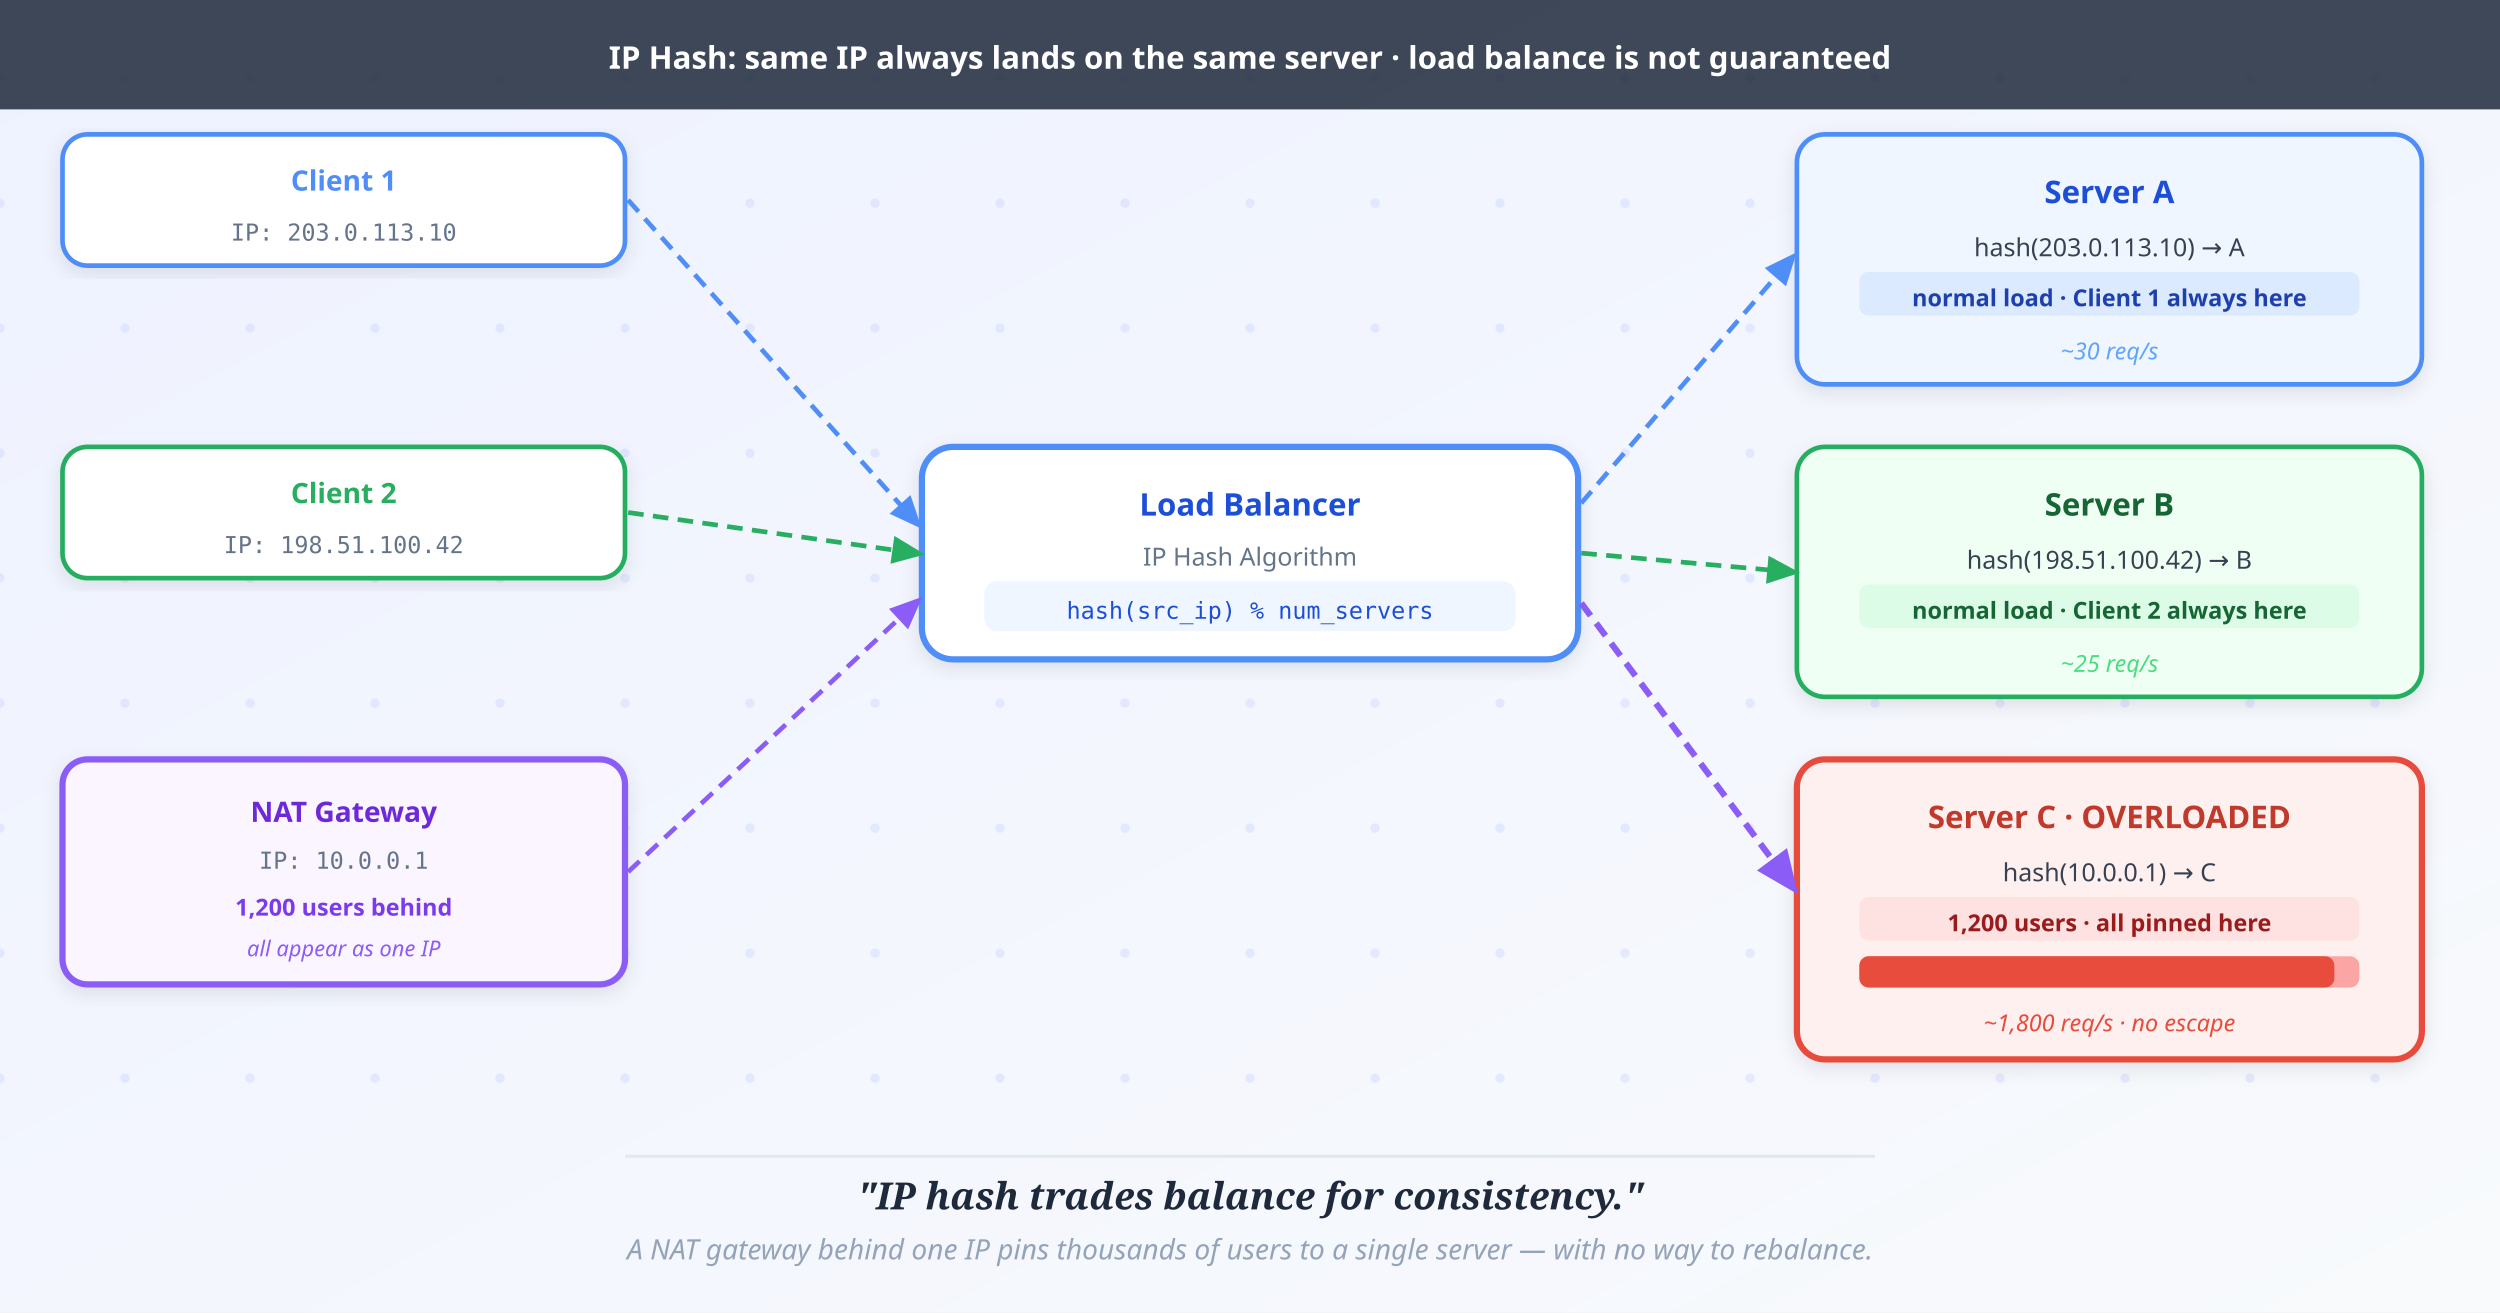
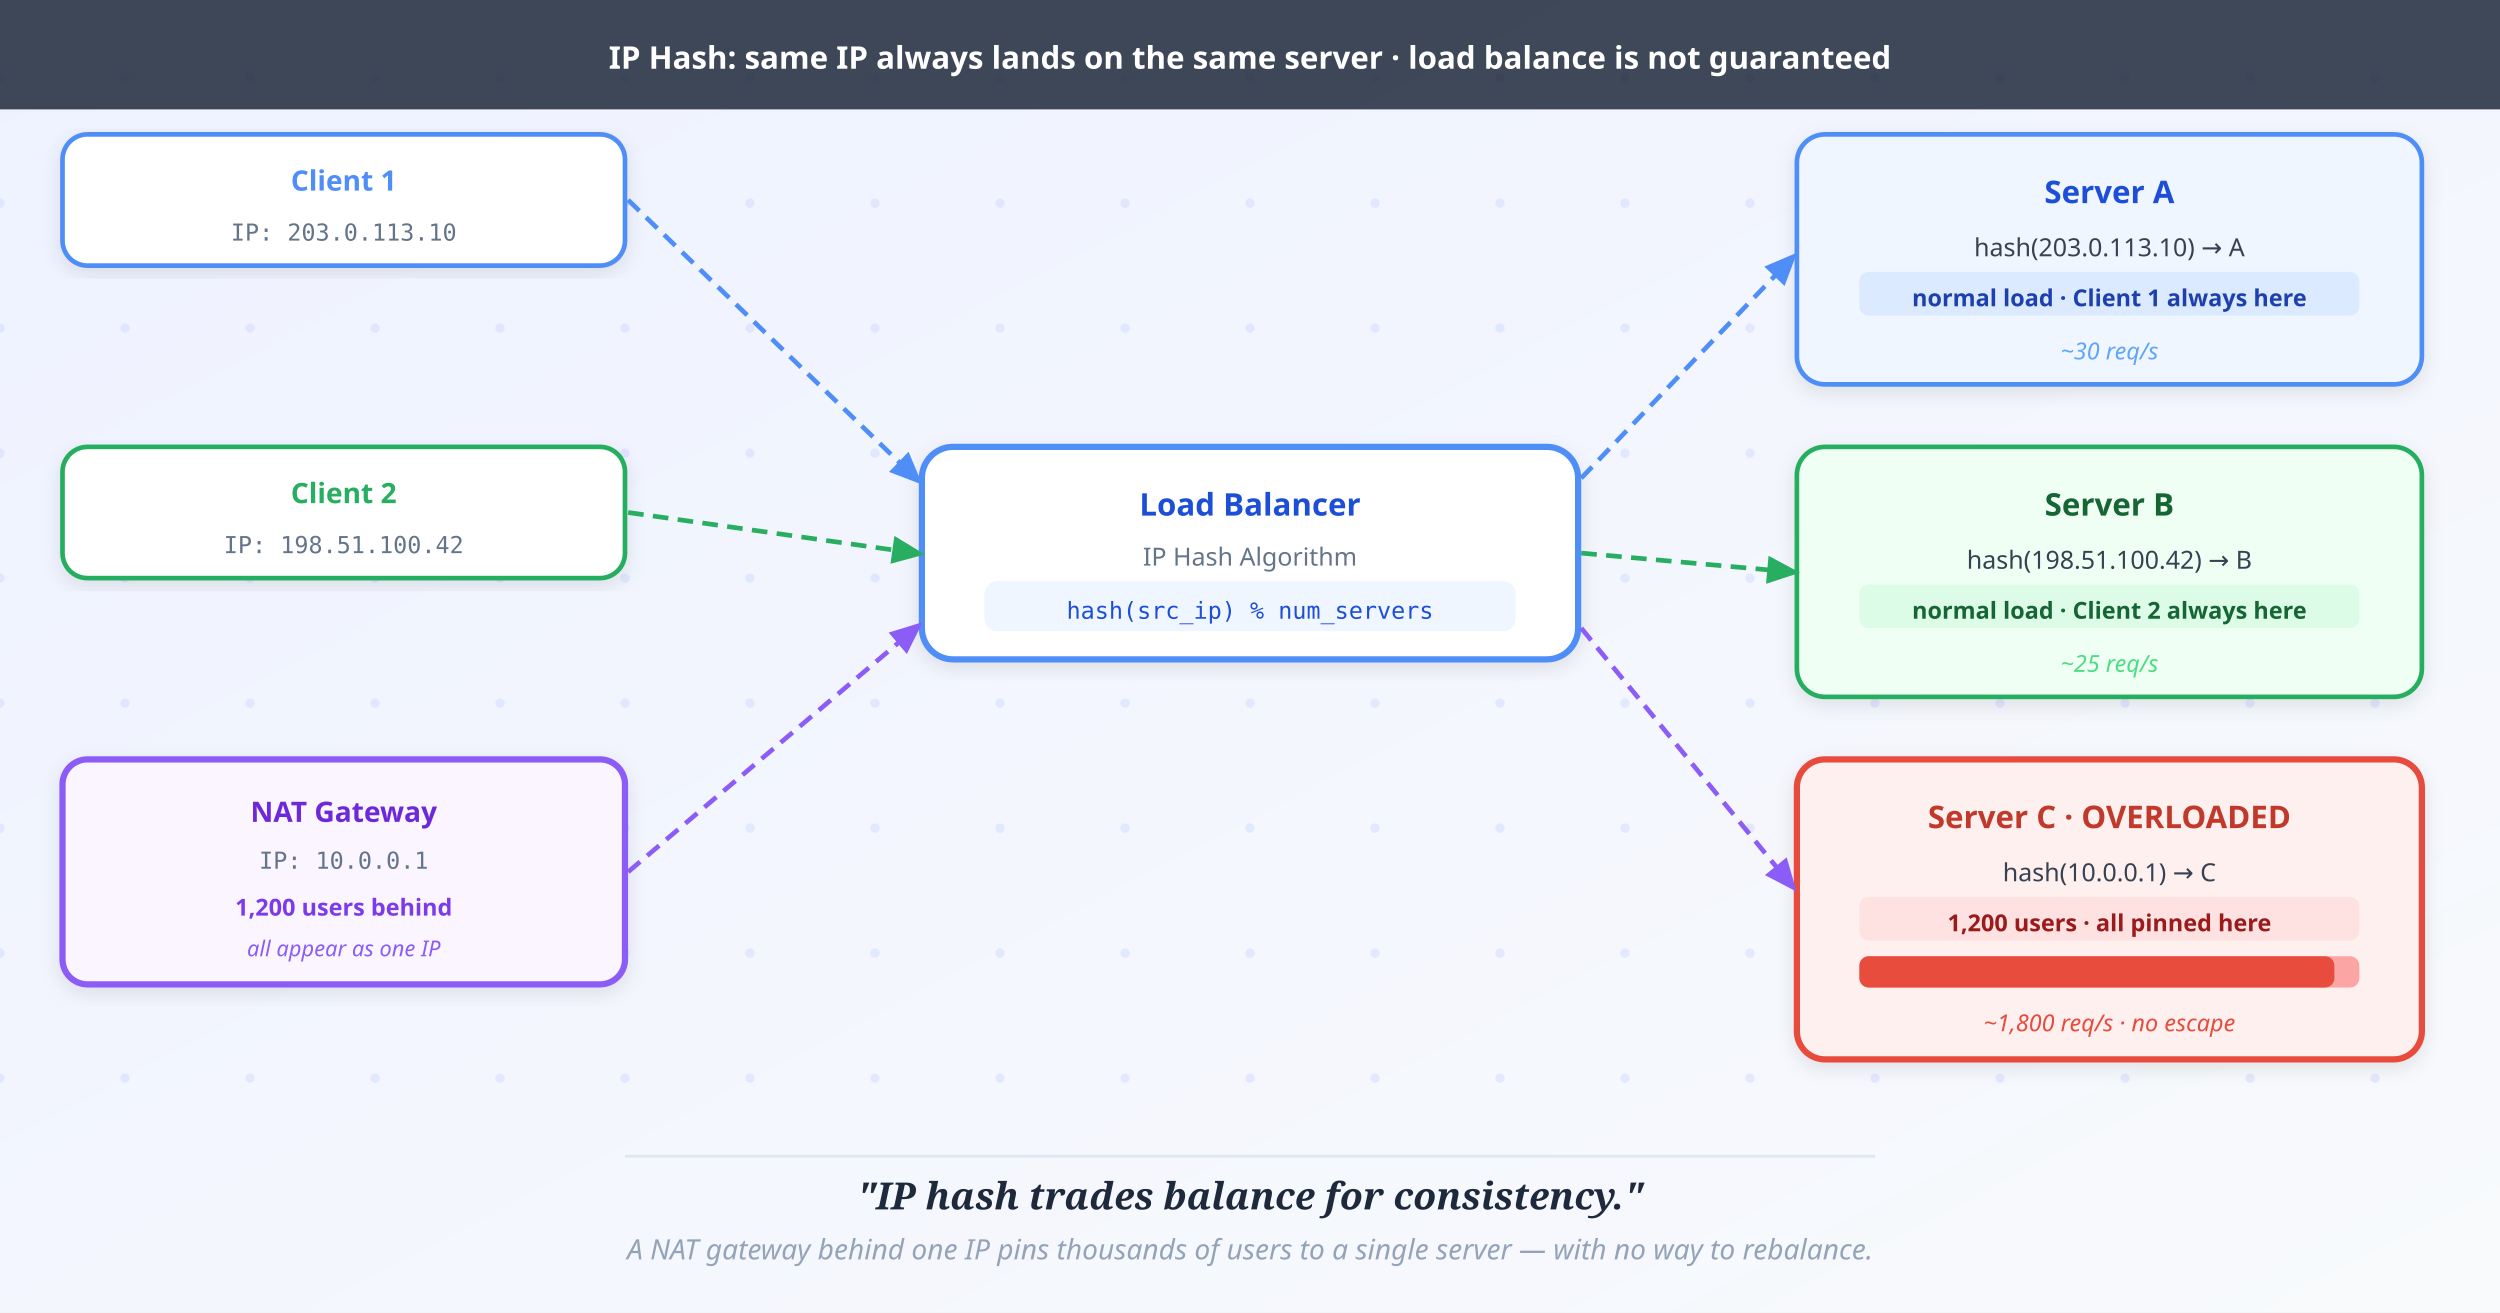
<svg xmlns="http://www.w3.org/2000/svg" width="800" height="420" viewBox="0 -25 800 420" font-family="'Segoe UI',system-ui,sans-serif">
  <defs>
    <style>
      @keyframes dash { to { stroke-dashoffset: -20; } }
      .flow { animation: dash 1.6s linear infinite; }
    </style>
    <linearGradient id="bg" x1="0" y1="0" x2="1" y2="1" gradientUnits="objectBoundingBox">
      <stop offset="0%" stop-color="#eef2ff" />
      <stop offset="100%" stop-color="#f8fafc" />
    </linearGradient>
    <filter id="shadow">
      <feDropShadow dx="0" dy="2" stdDeviation="3" flood-color="#00000018" />
    </filter>
    <marker id="mb" markerWidth="7" markerHeight="7" refX="5" refY="3" orient="auto">
      <path d="M0,0 L0,6 L7,3 z" fill="#4f8ef7" />
    </marker>
    <marker id="mg" markerWidth="7" markerHeight="7" refX="5" refY="3" orient="auto">
      <path d="M0,0 L0,6 L7,3 z" fill="#27ae60" />
    </marker>
    <marker id="mr" markerWidth="7" markerHeight="7" refX="5" refY="3" orient="auto">
      <path d="M0,0 L0,6 L7,3 z" fill="#e74c3c" />
    </marker>
    <marker id="mp" markerWidth="7" markerHeight="7" refX="5" refY="3" orient="auto">
      <path d="M0,0 L0,6 L7,3 z" fill="#8b5cf6" />
    </marker>
  </defs>
  <rect x="0" y="-25" width="800" height="420" fill="url(#bg)" />
  <g fill="#c7d2fe" opacity="0.4">
    <g id="dc">
      <circle cx="0" cy="0" r="1.5" />
      <circle cx="0" cy="40" r="1.5" />
      <circle cx="0" cy="80" r="1.5" />
      <circle cx="0" cy="120" r="1.5" />
      <circle cx="0" cy="160" r="1.5" />
      <circle cx="0" cy="200" r="1.5" />
      <circle cx="0" cy="240" r="1.5" />
      <circle cx="0" cy="280" r="1.5" />
      <circle cx="0" cy="320" r="1.5" />
    </g>
    <use href="#dc" x="40" />
    <use href="#dc" x="80" />
    <use href="#dc" x="120" />
    <use href="#dc" x="160" />
    <use href="#dc" x="200" />
    <use href="#dc" x="240" />
    <use href="#dc" x="280" />
    <use href="#dc" x="320" />
    <use href="#dc" x="360" />
    <use href="#dc" x="400" />
    <use href="#dc" x="440" />
    <use href="#dc" x="480" />
    <use href="#dc" x="520" />
    <use href="#dc" x="560" />
    <use href="#dc" x="600" />
    <use href="#dc" x="640" />
    <use href="#dc" x="680" />
    <use href="#dc" x="720" />
    <use href="#dc" x="760" />
  </g>
  <rect x="0" y="-25" width="800" height="35" fill="#1e293b" opacity="0.85" />
  <text x="400" y="-3" text-anchor="middle" fill="white" font-size="10" font-weight="700">IP Hash: same IP always lands on the same server · load balance is not guaranteed</text>
  <rect x="20" y="18" width="180" height="42" rx="8" fill="white" stroke="#4f8ef7" stroke-width="1.5" filter="url(#shadow)" />
  <text x="110" y="36" text-anchor="middle" fill="#4f8ef7" font-size="9" font-weight="700">Client 1</text>
  <text x="110" y="52" text-anchor="middle" fill="#64748b" font-size="7.5" font-family="monospace">IP: 203.0.113.10</text>
  <rect x="20" y="118" width="180" height="42" rx="8" fill="white" stroke="#27ae60" stroke-width="1.5" filter="url(#shadow)" />
  <text x="110" y="136" text-anchor="middle" fill="#27ae60" font-size="9" font-weight="700">Client 2</text>
  <text x="110" y="152" text-anchor="middle" fill="#64748b" font-size="7.5" font-family="monospace">IP: 198.51.100.42</text>
  <rect x="20" y="218" width="180" height="72" rx="8" fill="#faf5ff" stroke="#8b5cf6" stroke-width="2" filter="url(#shadow)" />
  <text x="110" y="238" text-anchor="middle" fill="#6d28d9" font-size="9" font-weight="700">NAT Gateway</text>
  <text x="110" y="253" text-anchor="middle" fill="#64748b" font-size="7.5" font-family="monospace">IP: 10.0.0.1</text>
  <text x="110" y="268" text-anchor="middle" fill="#7c3aed" font-size="7.5" font-weight="600">1,200 users behind</text>
  <text x="110" y="281" text-anchor="middle" fill="#8b5cf6" font-size="7" font-style="italic">all appear as one IP</text>
  <rect x="295" y="118" width="210" height="68" rx="10" fill="white" stroke="#4f8ef7" stroke-width="2" filter="url(#shadow)" />
  <text x="400" y="140" text-anchor="middle" fill="#1d4ed8" font-size="10" font-weight="700">Load Balancer</text>
  <text x="400" y="156" text-anchor="middle" fill="#64748b" font-size="8">IP Hash Algorithm</text>
  <rect x="315" y="161" width="170" height="16" rx="4" fill="#eff6ff" />
  <text x="400" y="173" text-anchor="middle" fill="#1d4ed8" font-size="7.5" font-family="monospace">hash(src_ip) % num_servers</text>
-   <line x1="201" y1="39" x2="293" y2="142" stroke="#4f8ef7" stroke-width="1.5" stroke-dasharray="5 3" class="flow" marker-end="url(#mb)" />
+   <line x1="201" y1="39" x2="293" y2="128" stroke="#4f8ef7" stroke-width="1.5" stroke-dasharray="5 3" class="flow" marker-end="url(#mb)" />
  <line x1="201" y1="139" x2="293" y2="152" stroke="#27ae60" stroke-width="1.5" stroke-dasharray="5 3" class="flow" marker-end="url(#mg)" />
-   <line x1="201" y1="254" x2="293" y2="168" stroke="#8b5cf6" stroke-width="1.5" stroke-dasharray="5 3" class="flow" marker-end="url(#mp)" />
+   <line x1="201" y1="254" x2="293" y2="176" stroke="#8b5cf6" stroke-width="1.5" stroke-dasharray="5 3" class="flow" marker-end="url(#mp)" />
  <rect x="575" y="18" width="200" height="80" rx="9" fill="#eff6ff" stroke="#4f8ef7" stroke-width="1.5" filter="url(#shadow)" />
  <text x="675" y="40" text-anchor="middle" fill="#1d4ed8" font-size="10" font-weight="700">Server A</text>
  <text x="675" y="57" text-anchor="middle" fill="#374151" font-size="8">hash(203.0.113.10) → A</text>
  <rect x="595" y="62" width="160" height="14" rx="3" fill="#dbeafe" />
  <text x="675" y="73" text-anchor="middle" fill="#1e40af" font-size="7.5" font-weight="600">normal load · Client 1 always here</text>
  <text x="675" y="90" text-anchor="middle" fill="#60a5fa" font-size="7.5" font-style="italic">~30 req/s</text>
  <rect x="575" y="118" width="200" height="80" rx="9" fill="#f0fff4" stroke="#27ae60" stroke-width="1.5" filter="url(#shadow)" />
  <text x="675" y="140" text-anchor="middle" fill="#166534" font-size="10" font-weight="700">Server B</text>
  <text x="675" y="157" text-anchor="middle" fill="#374151" font-size="8">hash(198.51.100.42) → B</text>
  <rect x="595" y="162" width="160" height="14" rx="3" fill="#dcfce7" />
  <text x="675" y="173" text-anchor="middle" fill="#166534" font-size="7.5" font-weight="600">normal load · Client 2 always here</text>
  <text x="675" y="190" text-anchor="middle" fill="#4ade80" font-size="7.5" font-style="italic">~25 req/s</text>
  <rect x="575" y="218" width="200" height="96" rx="9" fill="#fff0f0" stroke="#e74c3c" stroke-width="2" filter="url(#shadow)" />
  <text x="675" y="240" text-anchor="middle" fill="#c0392b" font-size="10" font-weight="700">Server C  ·  OVERLOADED</text>
  <text x="675" y="257" text-anchor="middle" fill="#374151" font-size="8">hash(10.0.0.1) → C</text>
  <rect x="595" y="262" width="160" height="14" rx="3" fill="#fee2e2" />
  <text x="675" y="273" text-anchor="middle" fill="#991b1b" font-size="7.5" font-weight="700">1,200 users · all pinned here</text>
  <rect x="595" y="281" width="160" height="10" rx="3" fill="#fca5a5" />
  <rect x="595" y="281" width="152" height="10" rx="3" fill="#e74c3c" />
  <text x="675" y="305" text-anchor="middle" fill="#e74c3c" font-size="7.5" font-style="italic">~1,800 req/s · no escape</text>
-   <line x1="506" y1="136" x2="573" y2="58" stroke="#4f8ef7" stroke-width="1.5" stroke-dasharray="5 3" class="flow" marker-end="url(#mb)" />
+   <line x1="506" y1="128" x2="573" y2="58" stroke="#4f8ef7" stroke-width="1.5" stroke-dasharray="5 3" class="flow" marker-end="url(#mb)" />
  <line x1="506" y1="152" x2="573" y2="158" stroke="#27ae60" stroke-width="1.5" stroke-dasharray="5 3" class="flow" marker-end="url(#mg)" />
-   <line x1="506" y1="168" x2="573" y2="258" stroke="#8b5cf6" stroke-width="2" stroke-dasharray="5 3" class="flow" marker-end="url(#mp)" />
+   <line x1="506" y1="176" x2="573" y2="258" stroke="#8b5cf6" stroke-width="1.5" stroke-dasharray="5 3" class="flow" marker-end="url(#mp)" />
  <line x1="200" y1="345" x2="600" y2="345" stroke="#e2e8f0" stroke-width="1" />
  <text x="400" y="362" text-anchor="middle" fill="#1e293b" font-size="12" font-weight="700" font-family="Georgia,serif" font-style="italic">"IP hash trades balance for consistency."</text>
  <text x="400" y="378" text-anchor="middle" fill="#94a3b8" font-size="9" font-style="italic">A NAT gateway behind one IP pins thousands of users to a single server — with no way to rebalance.</text>
</svg>
